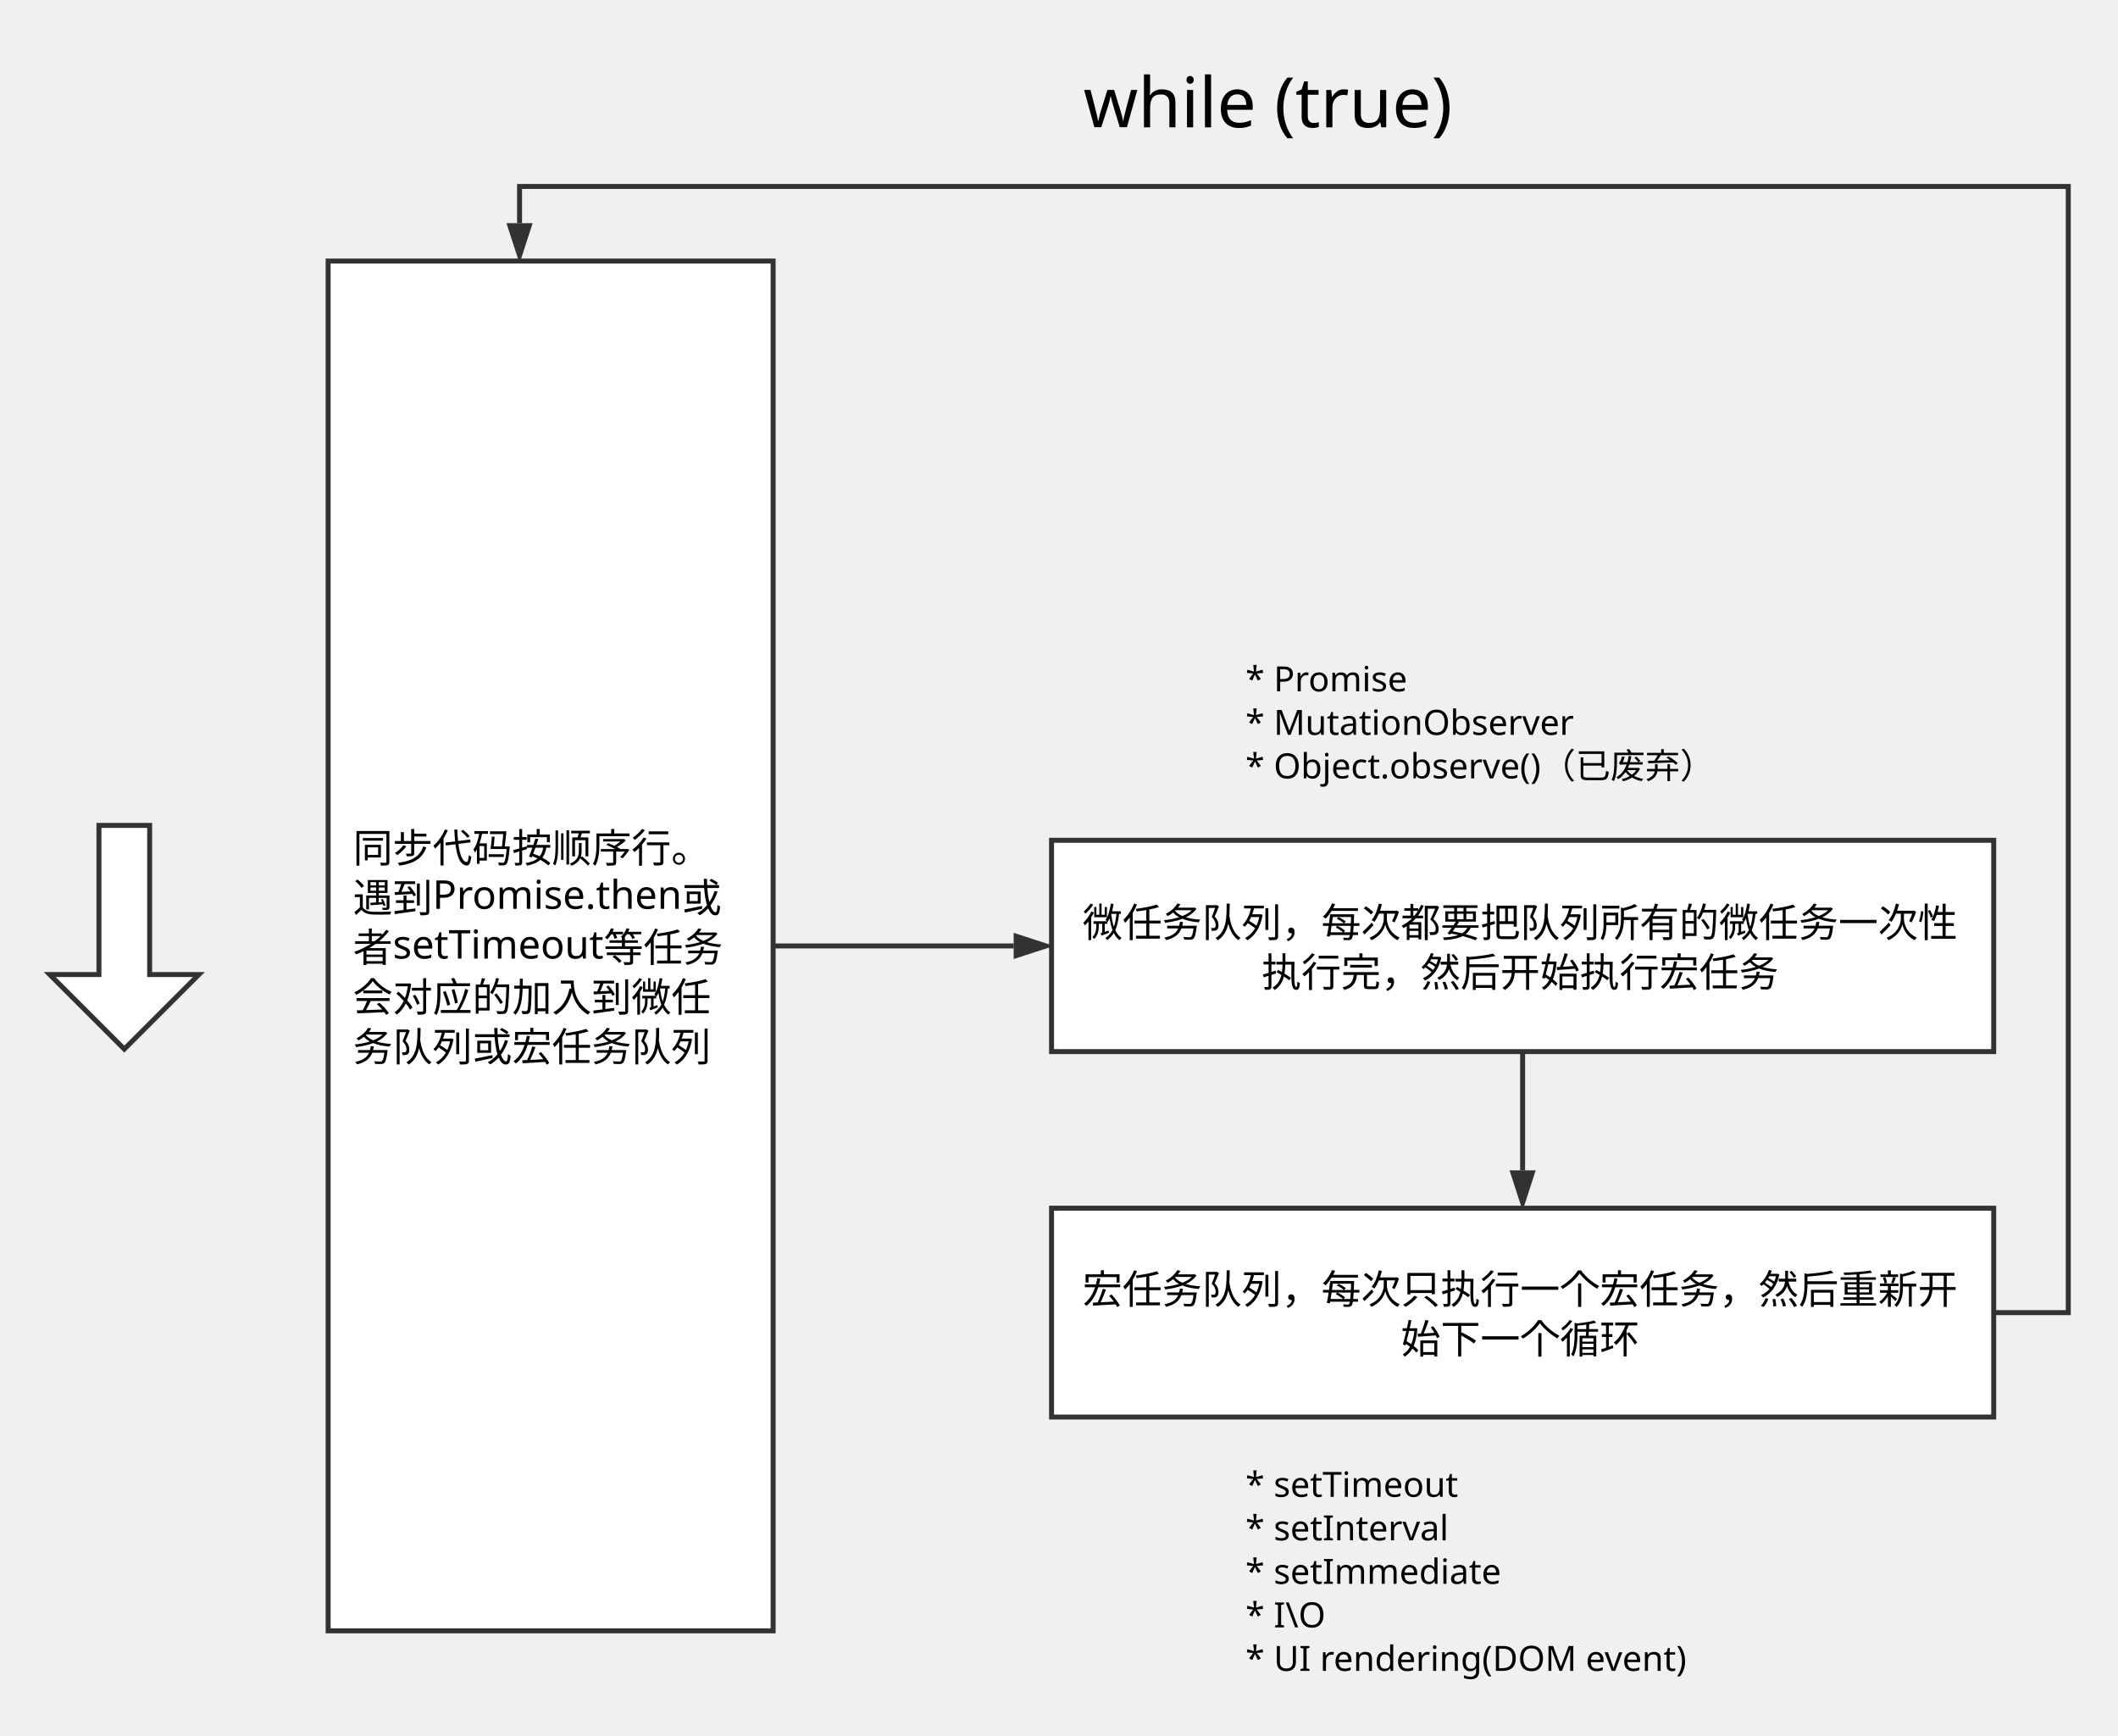
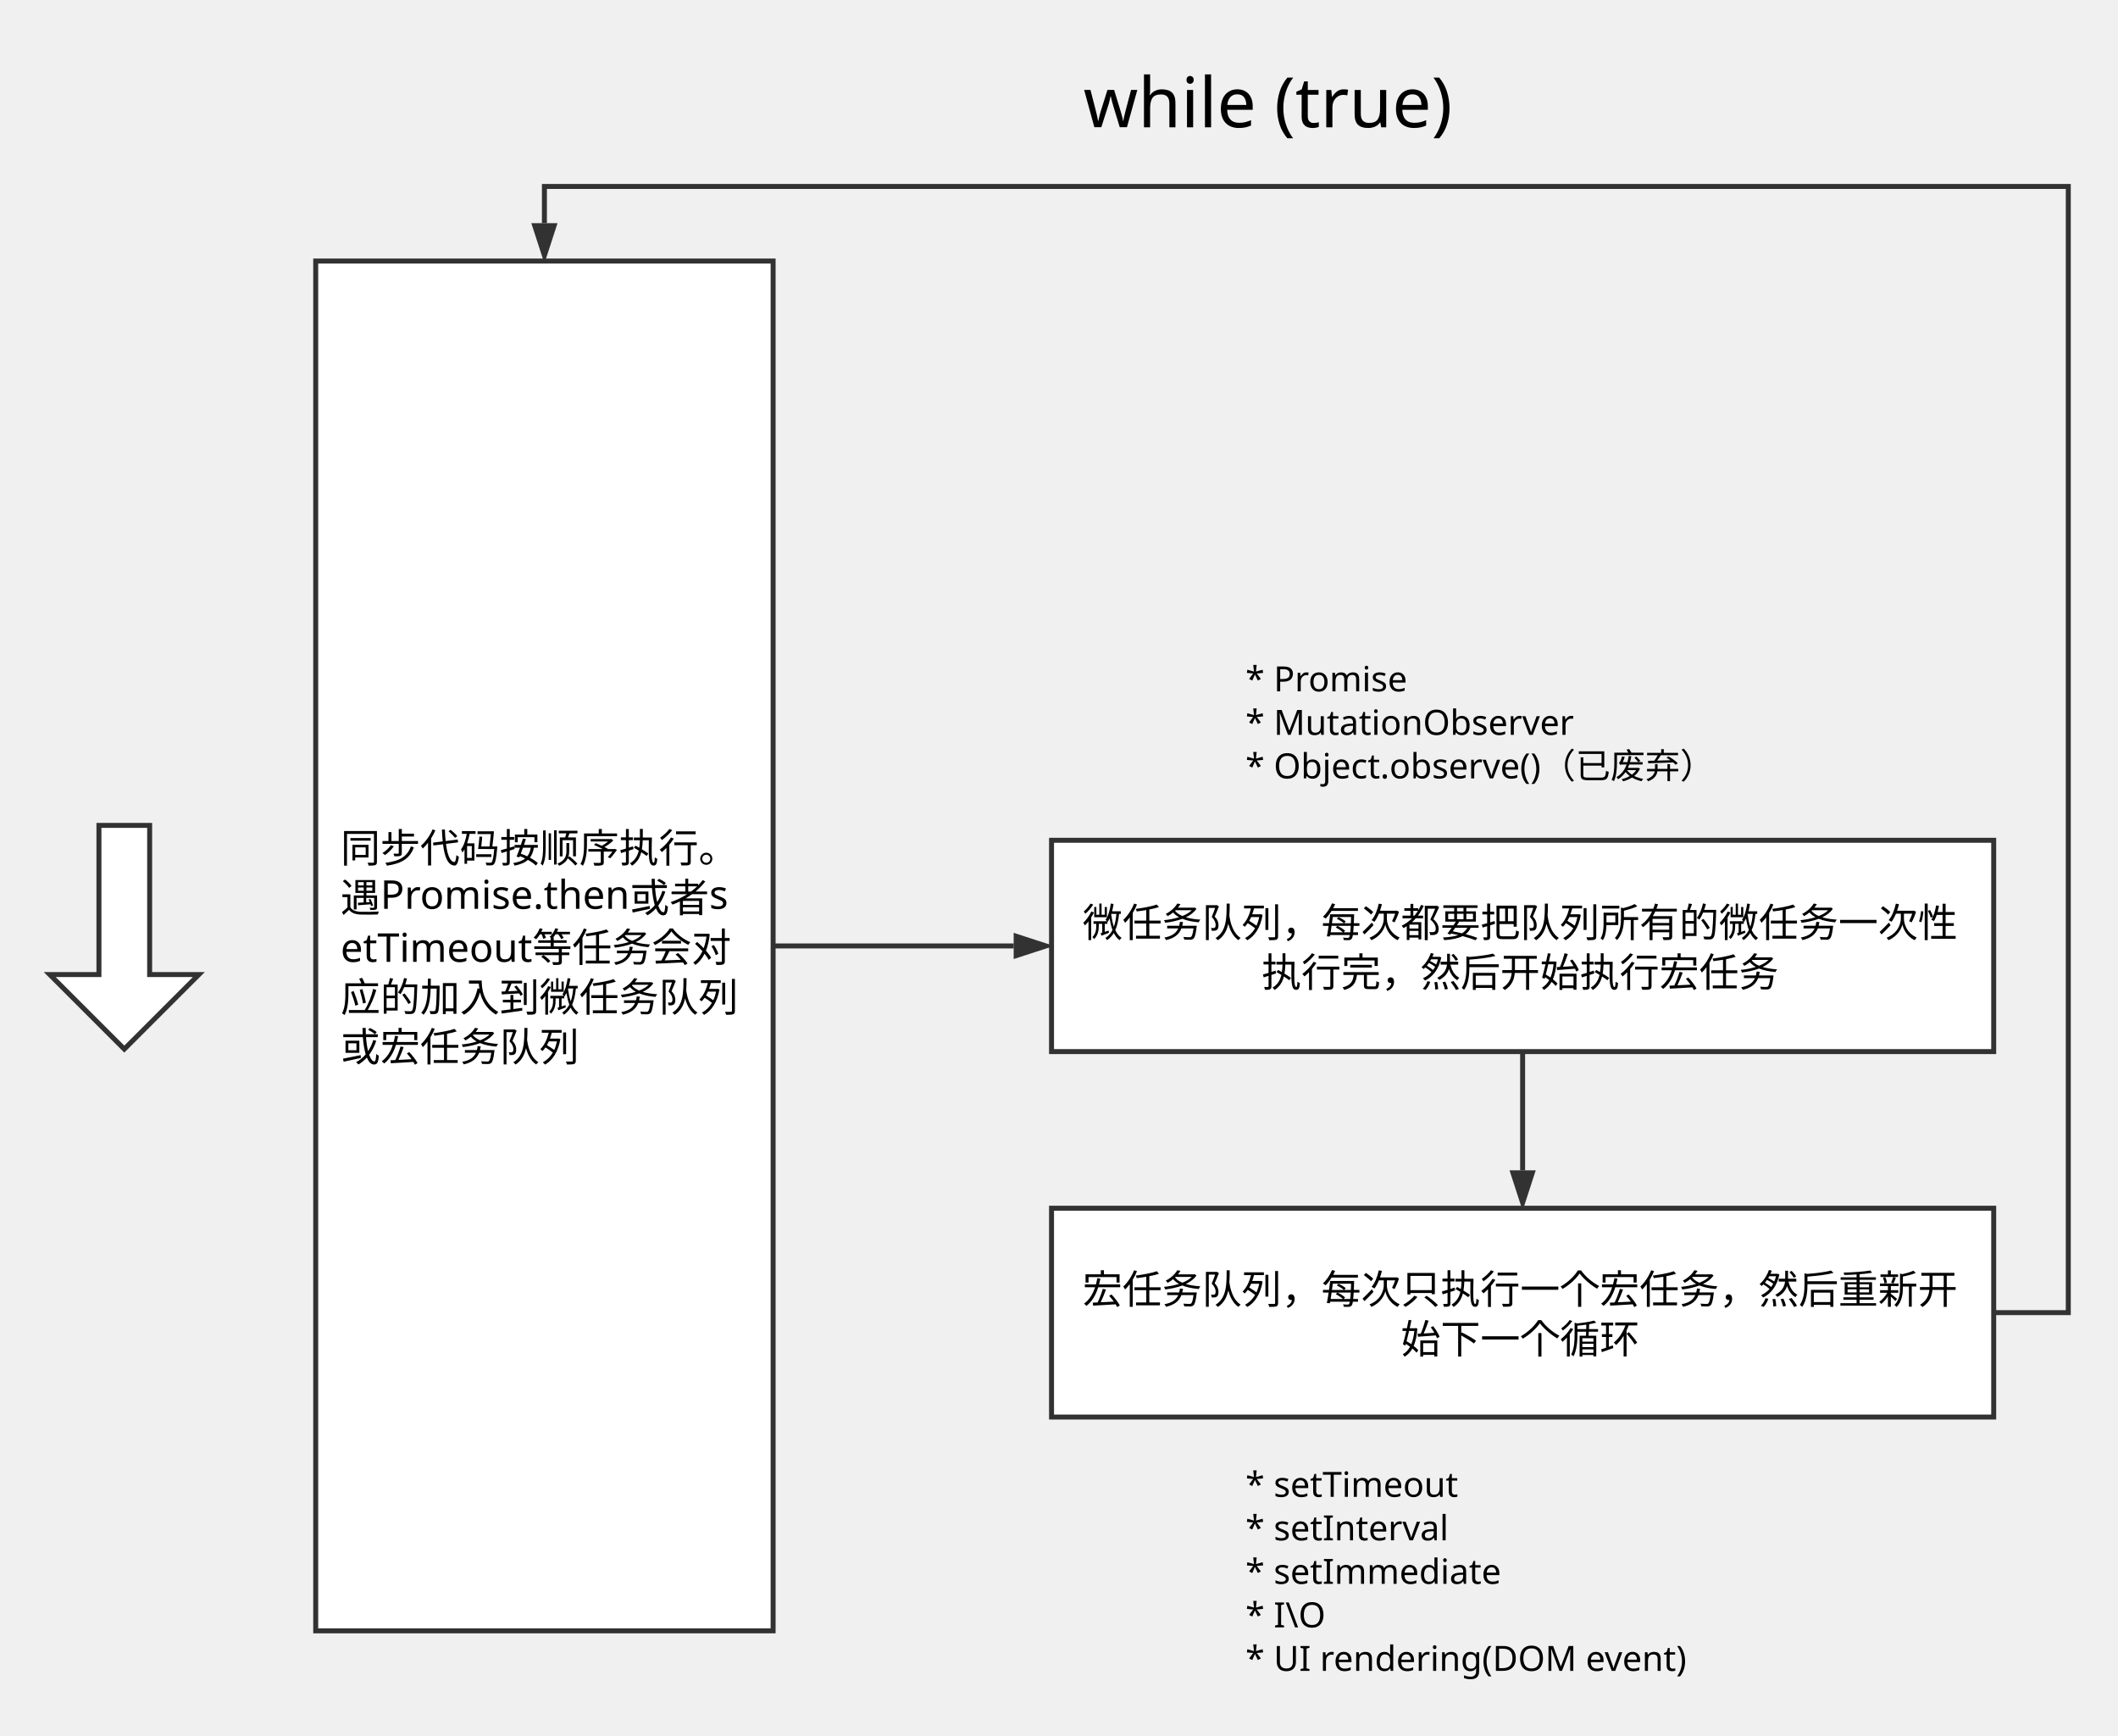
<svg xmlns="http://www.w3.org/2000/svg" id="processonSvg1000" viewBox="61.0 70.0 852.0 698.0" width="852.0" height="698.0">
  <defs id="ProcessOnDefs1001">
    <marker id="ProcessOnMarker1027" markerUnits="userSpaceOnUse" orient="auto" markerWidth="16.236" markerHeight="10.551" viewBox="-1.0 -1.376 16.236 10.551" refX="-1.0" refY="3.899">
      <path id="ProcessOnPath1028" d="M12.0 3.899L0.0 7.798V0.0Z" stroke="#323232" stroke-width="2.0" fill="#323232" transform="matrix(1.0,0.0,0.0,1.0,0.0,0.0)" />
    </marker>
-     <marker id="ProcessOnMarker1031" markerUnits="userSpaceOnUse" orient="auto" markerWidth="16.236" markerHeight="10.551" viewBox="-1.0 -1.376 16.236 10.551" refX="-1.0" refY="3.899">
-       <path id="ProcessOnPath1032" d="M12.0 3.899L0.0 7.798V0.0Z" stroke="#323232" stroke-width="2.0" fill="#323232" transform="matrix(1.0,0.0,0.0,1.0,0.0,0.0)" />
+     <marker id="ProcessOnMarker1035" markerUnits="userSpaceOnUse" orient="auto" markerWidth="16.236" markerHeight="10.551" viewBox="-1.0 -1.376 16.236 10.551" refX="-1.0" refY="3.899">
+       <path id="ProcessOnPath1036" d="M12.0 3.899L0.0 7.798V0.0Z" stroke="#323232" stroke-width="2.0" fill="#323232" transform="matrix(1.0,0.0,0.0,1.0,0.0,0.0)" />
    </marker>
-     <marker id="ProcessOnMarker1039" markerUnits="userSpaceOnUse" orient="auto" markerWidth="16.236" markerHeight="10.551" viewBox="-1.0 -1.376 16.236 10.551" refX="-1.0" refY="3.899">
-       <path id="ProcessOnPath1040" d="M12.0 3.899L0.0 7.798V0.0Z" stroke="#323232" stroke-width="2.0" fill="#323232" transform="matrix(1.0,0.0,0.0,1.0,0.0,0.0)" />
+     <marker id="ProcessOnMarker1053" markerUnits="userSpaceOnUse" orient="auto" markerWidth="16.236" markerHeight="10.551" viewBox="-1.0 -1.376 16.236 10.551" refX="-1.0" refY="3.899">
+       <path id="ProcessOnPath1054" d="M12.0 3.899L0.0 7.798V0.0Z" stroke="#323232" stroke-width="2.0" fill="#323232" transform="matrix(1.0,0.0,0.0,1.0,0.0,0.0)" />
    </marker>
  </defs>
  <g id="ProcessOnG1002">
    <path id="ProcessOnPath1003" d="M61.0 70.0H913.0V768.0H61.0V70.0Z" fill="none" />
    <g id="ProcessOnG1004">
-       <g id="ProcessOnG1005" transform="matrix(1.0,0.0,0.0,1.0,193.0,175.0)" opacity="1.0">
-         <path id="ProcessOnPath1006" d="M0.0 0.0L179.0 0.0L179.0 551.0L0.0 551.0Z" stroke="#323232" stroke-width="2.0" stroke-dasharray="none" opacity="1.0" fill="#ffffff" />
+       <g id="ProcessOnG1005" transform="matrix(1.0,0.0,0.0,1.0,188.0,175.0)" opacity="1.0">
+         <path id="ProcessOnPath1006" d="M0.0 0.0L184.0 0.0L184.0 551.0L0.0 551.0Z" stroke="#323232" stroke-width="2.0" stroke-dasharray="none" opacity="1.0" fill="#ffffff" />
        <g id="ProcessOnG1007" transform="matrix(1.0,0.0,0.0,1.0,10.0,225.5)">
-           <text id="ProcessOnText1008" fill="#000000" font-size="16" x="0.0" y="16.4" font-family="微软雅黑" font-weight="normal" font-style="normal" text-decoration="none" family="微软雅黑" text-anchor="start" size="16">同步代码按顺序行。</text>
-           <text id="ProcessOnText1009" fill="#000000" font-size="16" x="0.0" y="36.4" font-family="微软雅黑" font-weight="normal" font-style="normal" text-decoration="none" family="微软雅黑" text-anchor="start" size="16">遇到Promise.then或</text>
-           <text id="ProcessOnText1010" fill="#000000" font-size="16" x="0.0" y="56.4" font-family="微软雅黑" font-weight="normal" font-style="normal" text-decoration="none" family="微软雅黑" text-anchor="start" size="16">者setTimeout等任务</text>
-           <text id="ProcessOnText1011" fill="#000000" font-size="16" x="0.0" y="76.4" font-family="微软雅黑" font-weight="normal" font-style="normal" text-decoration="none" family="微软雅黑" text-anchor="start" size="16">会对应的加入到微任</text>
-           <text id="ProcessOnText1012" fill="#000000" font-size="16" x="0.0" y="96.4" font-family="微软雅黑" font-weight="normal" font-style="normal" text-decoration="none" family="微软雅黑" text-anchor="start" size="16">务队列或宏任务队列</text>
+           <text id="ProcessOnText1008" fill="#000000" font-size="16" x="0.0" y="16.4" font-family="微软雅黑" font-weight="normal" font-style="normal" text-decoration="none" family="微软雅黑" text-anchor="start" size="16">同步代码按顺序执行。</text>
+           <text id="ProcessOnText1009" fill="#000000" font-size="16" x="0.0" y="36.4" font-family="微软雅黑" font-weight="normal" font-style="normal" text-decoration="none" family="微软雅黑" text-anchor="start" size="16">遇Promise.then或者s</text>
+           <text id="ProcessOnText1010" fill="#000000" font-size="16" x="0.0" y="56.4" font-family="微软雅黑" font-weight="normal" font-style="normal" text-decoration="none" family="微软雅黑" text-anchor="start" size="16">etTimeout等任务会对</text>
+           <text id="ProcessOnText1011" fill="#000000" font-size="16" x="0.0" y="76.4" font-family="微软雅黑" font-weight="normal" font-style="normal" text-decoration="none" family="微软雅黑" text-anchor="start" size="16">应的加入到微任务队列</text>
+           <text id="ProcessOnText1012" fill="#000000" font-size="16" x="0.0" y="96.4" font-family="微软雅黑" font-weight="normal" font-style="normal" text-decoration="none" family="微软雅黑" text-anchor="start" size="16">或宏任务队列</text>
        </g>
      </g>
      <g id="ProcessOnG1013" transform="matrix(1.0,0.0,0.0,1.0,81.0,402.0)" opacity="1.0">
        <path id="ProcessOnPath1014" d="M19.8 0.0L40.2 0.0L40.2 60.0L60.0 60.0L30.0 90.0L0.0 60.0L19.8 60.0L19.8 0.0Z" stroke="#323232" stroke-width="2.0" stroke-dasharray="none" opacity="1.0" fill="#ffffff" />
      </g>
      <g id="ProcessOnG1015" transform="matrix(1.0,0.0,0.0,1.0,484.0,408.0)" opacity="1.0">
        <path id="ProcessOnPath1016" d="M0.0 0.0L379.0 0.0L379.0 85.0L0.0 85.0Z" stroke="#323232" stroke-width="2.0" stroke-dasharray="none" opacity="1.0" fill="#ffffff" />
        <g id="ProcessOnG1017" transform="matrix(1.0,0.0,0.0,1.0,10.0,22.5)">
          <text id="ProcessOnText1018" fill="#000000" font-size="16" x="178.5" y="16.4" font-family="微软雅黑" font-weight="normal" font-style="normal" text-decoration="none" family="微软雅黑" text-anchor="middle" size="16">微任务队列，每次都要把队列所有的微任务一次性</text>
          <text id="ProcessOnText1019" fill="#000000" font-size="16" x="178.5" y="36.4" font-family="微软雅黑" font-weight="normal" font-style="normal" text-decoration="none" family="微软雅黑" text-anchor="middle" size="16">执行完，然后开始执行宏任务</text>
        </g>
      </g>
      <g id="ProcessOnG1020" transform="matrix(1.0,0.0,0.0,1.0,484.0,556.0)" opacity="1.0">
        <path id="ProcessOnPath1021" d="M0.0 0.0L379.0 0.0L379.0 84.0L0.0 84.0Z" stroke="#323232" stroke-width="2.0" stroke-dasharray="none" opacity="1.0" fill="#ffffff" />
        <g id="ProcessOnG1022" transform="matrix(1.0,0.0,0.0,1.0,10.0,22.0)">
          <text id="ProcessOnText1023" fill="#000000" font-size="16" x="178.5" y="16.4" font-family="微软雅黑" font-weight="normal" font-style="normal" text-decoration="none" family="微软雅黑" text-anchor="middle" size="16">宏任务队列，每次只执行一个宏任务，然后重新开</text>
          <text id="ProcessOnText1024" fill="#000000" font-size="16" x="178.5" y="36.4" font-family="微软雅黑" font-weight="normal" font-style="normal" text-decoration="none" family="微软雅黑" text-anchor="middle" size="16">始下一个循环</text>
        </g>
      </g>
      <g id="ProcessOnG1025">
-         <path id="ProcessOnPath1026" d="M863.0 598.0L893.0 598.0L893.0 145.0L270.0 145.0L270.0 159.764" stroke="#323232" stroke-width="2.0" stroke-dasharray="none" fill="none" marker-end="url(#ProcessOnMarker1027)" />
+         <path id="ProcessOnPath1026" d="M673.5 493.0L673.5 524.5L673.5 524.5L673.5 540.764" stroke="#323232" stroke-width="2.0" stroke-dasharray="none" fill="none" marker-end="url(#ProcessOnMarker1027)" />
      </g>
-       <g id="ProcessOnG1029">
-         <path id="ProcessOnPath1030" d="M673.5 493.0L673.5 524.5L673.5 524.5L673.5 540.764" stroke="#323232" stroke-width="2.0" stroke-dasharray="none" fill="none" marker-end="url(#ProcessOnMarker1031)" />
-       </g>
-       <g id="ProcessOnG1033" transform="matrix(1.0,0.0,0.0,1.0,492.0,90.0)" opacity="1.0">
-         <path id="ProcessOnPath1034" d="M0.0 0.0L160.0 0.0L160.0 40.0L0.0 40.0Z" stroke="none" stroke-width="0.0" stroke-dasharray="none" opacity="1.0" fill="none" />
-         <g id="ProcessOnG1035" transform="matrix(1.0,0.0,0.0,1.0,0.0,2.5)">
-           <text id="ProcessOnText1036" fill="#000000" font-size="28" x="79.0" y="28.7" font-family="微软雅黑" font-weight="normal" font-style="normal" text-decoration="none" family="微软雅黑" text-anchor="middle" size="28">while (true)</text>
+       <g id="ProcessOnG1029" transform="matrix(1.0,0.0,0.0,1.0,492.0,90.0)" opacity="1.0">
+         <path id="ProcessOnPath1030" d="M0.0 0.0L160.0 0.0L160.0 40.0L0.0 40.0Z" stroke="none" stroke-width="0.0" stroke-dasharray="none" opacity="1.0" fill="none" />
+         <g id="ProcessOnG1031" transform="matrix(1.0,0.0,0.0,1.0,0.0,2.5)">
+           <text id="ProcessOnText1032" fill="#000000" font-size="28" x="79.0" y="28.7" font-family="微软雅黑" font-weight="normal" font-style="normal" text-decoration="none" family="微软雅黑" text-anchor="middle" size="28">while (true)</text>
        </g>
      </g>
-       <g id="ProcessOnG1037">
-         <path id="ProcessOnPath1038" d="M372.0 450.5L428.0 450.5L428.0 450.5L468.764 450.5" stroke="#323232" stroke-width="2.0" stroke-dasharray="none" fill="none" marker-end="url(#ProcessOnMarker1039)" />
+       <g id="ProcessOnG1033">
+         <path id="ProcessOnPath1034" d="M372.0 450.5L428.0 450.5L428.0 450.5L468.764 450.5" stroke="#323232" stroke-width="2.0" stroke-dasharray="none" fill="none" marker-end="url(#ProcessOnMarker1035)" />
      </g>
-       <g id="ProcessOnG1041" transform="matrix(1.0,0.0,0.0,1.0,562.0,326.0)" opacity="1.0">
-         <path id="ProcessOnPath1042" d="M0.0 0.0L227.0 0.0L227.0 68.0L0.0 68.0Z" stroke="none" stroke-width="0.0" stroke-dasharray="none" opacity="1.0" fill="none" />
-         <g id="ProcessOnG1043" transform="matrix(1.0,0.0,0.0,1.0,0.0,7.75)">
-           <text id="ProcessOnText1044" fill="#000000" font-size="14" x="0.0" y="14.35" font-family="微软雅黑" font-weight="normal" font-style="normal" text-decoration="none" family="微软雅黑" text-anchor="start" size="14">* Promise</text>
-           <text id="ProcessOnText1045" fill="#000000" font-size="14" x="0.0" y="31.85" font-family="微软雅黑" font-weight="normal" font-style="normal" text-decoration="none" family="微软雅黑" text-anchor="start" size="14">* MutationObserver</text>
-           <text id="ProcessOnText1046" fill="#000000" font-size="14" x="0.0" y="49.35" font-family="微软雅黑" font-weight="normal" font-style="normal" text-decoration="none" family="微软雅黑" text-anchor="start" size="14">* Object.observe()（已废弃）</text>
+       <g id="ProcessOnG1037" transform="matrix(1.0,0.0,0.0,1.0,562.0,326.0)" opacity="1.0">
+         <path id="ProcessOnPath1038" d="M0.0 0.0L227.0 0.0L227.0 68.0L0.0 68.0Z" stroke="none" stroke-width="0.0" stroke-dasharray="none" opacity="1.0" fill="none" />
+         <g id="ProcessOnG1039" transform="matrix(1.0,0.0,0.0,1.0,0.0,7.75)">
+           <text id="ProcessOnText1040" fill="#000000" font-size="14" x="0.0" y="14.35" font-family="微软雅黑" font-weight="normal" font-style="normal" text-decoration="none" family="微软雅黑" text-anchor="start" size="14">* Promise</text>
+           <text id="ProcessOnText1041" fill="#000000" font-size="14" x="0.0" y="31.85" font-family="微软雅黑" font-weight="normal" font-style="normal" text-decoration="none" family="微软雅黑" text-anchor="start" size="14">* MutationObserver</text>
+           <text id="ProcessOnText1042" fill="#000000" font-size="14" x="0.0" y="49.35" font-family="微软雅黑" font-weight="normal" font-style="normal" text-decoration="none" family="微软雅黑" text-anchor="start" size="14">* Object.observe()（已废弃）</text>
        </g>
      </g>
-       <g id="ProcessOnG1047" transform="matrix(1.0,0.0,0.0,1.0,562.0,655.0)" opacity="1.0">
-         <path id="ProcessOnPath1048" d="M0.0 0.0L238.0 0.0L238.0 93.0L0.0 93.0Z" stroke="none" stroke-width="0.0" stroke-dasharray="none" opacity="1.0" fill="none" />
-         <g id="ProcessOnG1049" transform="matrix(1.0,0.0,0.0,1.0,0.0,2.75)">
-           <text id="ProcessOnText1050" fill="#000000" font-size="14" x="0.0" y="14.35" font-family="微软雅黑" font-weight="normal" font-style="normal" text-decoration="none" family="微软雅黑" text-anchor="start" size="14">* setTimeout</text>
-           <text id="ProcessOnText1051" fill="#000000" font-size="14" x="0.0" y="31.85" font-family="微软雅黑" font-weight="normal" font-style="normal" text-decoration="none" family="微软雅黑" text-anchor="start" size="14">* setInterval</text>
-           <text id="ProcessOnText1052" fill="#000000" font-size="14" x="0.0" y="49.35" font-family="微软雅黑" font-weight="normal" font-style="normal" text-decoration="none" family="微软雅黑" text-anchor="start" size="14">* setImmediate</text>
-           <text id="ProcessOnText1053" fill="#000000" font-size="14" x="0.0" y="66.85" font-family="微软雅黑" font-weight="normal" font-style="normal" text-decoration="none" family="微软雅黑" text-anchor="start" size="14">* I\O</text>
-           <text id="ProcessOnText1054" fill="#000000" font-size="14" x="0.0" y="84.35" font-family="微软雅黑" font-weight="normal" font-style="normal" text-decoration="none" family="微软雅黑" text-anchor="start" size="14">* UI rendering(DOM event)</text>
+       <g id="ProcessOnG1043" transform="matrix(1.0,0.0,0.0,1.0,562.0,655.0)" opacity="1.0">
+         <path id="ProcessOnPath1044" d="M0.0 0.0L238.0 0.0L238.0 93.0L0.0 93.0Z" stroke="none" stroke-width="0.0" stroke-dasharray="none" opacity="1.0" fill="none" />
+         <g id="ProcessOnG1045" transform="matrix(1.0,0.0,0.0,1.0,0.0,2.75)">
+           <text id="ProcessOnText1046" fill="#000000" font-size="14" x="0.0" y="14.35" font-family="微软雅黑" font-weight="normal" font-style="normal" text-decoration="none" family="微软雅黑" text-anchor="start" size="14">* setTimeout</text>
+           <text id="ProcessOnText1047" fill="#000000" font-size="14" x="0.0" y="31.85" font-family="微软雅黑" font-weight="normal" font-style="normal" text-decoration="none" family="微软雅黑" text-anchor="start" size="14">* setInterval</text>
+           <text id="ProcessOnText1048" fill="#000000" font-size="14" x="0.0" y="49.35" font-family="微软雅黑" font-weight="normal" font-style="normal" text-decoration="none" family="微软雅黑" text-anchor="start" size="14">* setImmediate</text>
+           <text id="ProcessOnText1049" fill="#000000" font-size="14" x="0.0" y="66.85" font-family="微软雅黑" font-weight="normal" font-style="normal" text-decoration="none" family="微软雅黑" text-anchor="start" size="14">* I\O</text>
+           <text id="ProcessOnText1050" fill="#000000" font-size="14" x="0.0" y="84.35" font-family="微软雅黑" font-weight="normal" font-style="normal" text-decoration="none" family="微软雅黑" text-anchor="start" size="14">* UI rendering(DOM event)</text>
        </g>
+       </g>
+       <g id="ProcessOnG1051">
+         <path id="ProcessOnPath1052" d="M863.0 598.0L893.0 598.0L893.0 145.0L280.0 145.0L280.0 159.764" stroke="#323232" stroke-width="2.0" stroke-dasharray="none" fill="none" marker-end="url(#ProcessOnMarker1053)" />
      </g>
    </g>
  </g>
</svg>
